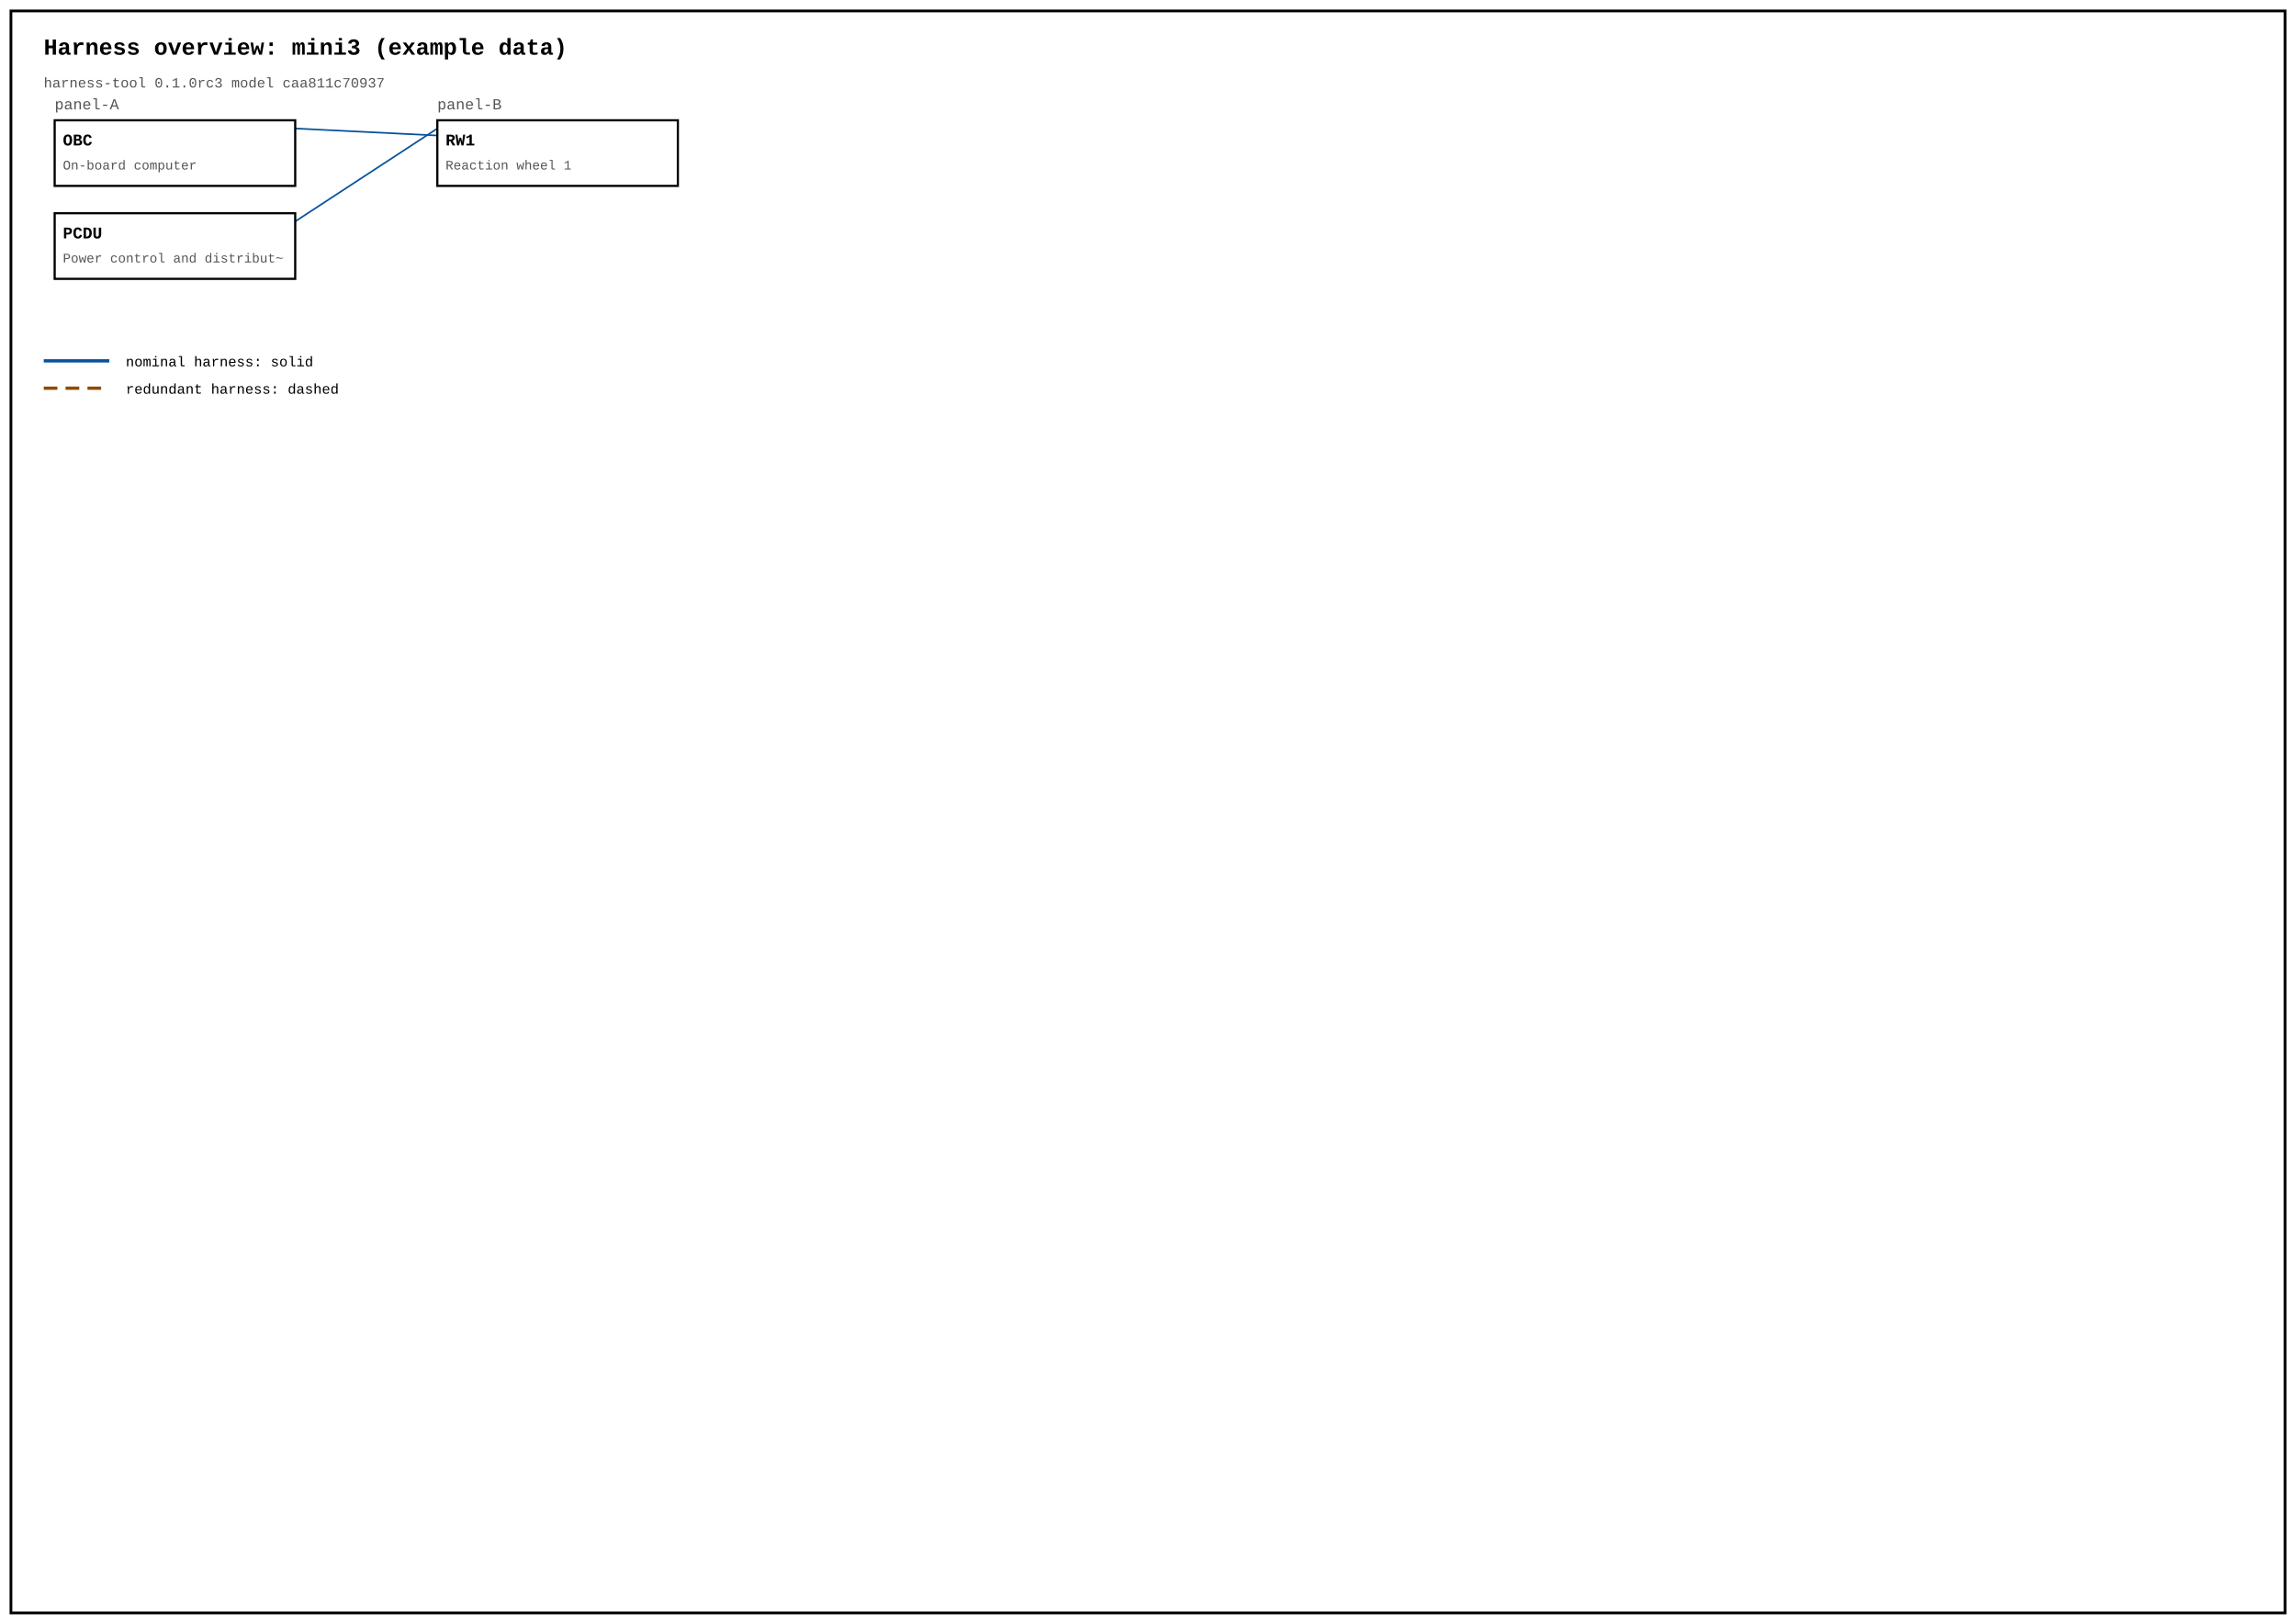
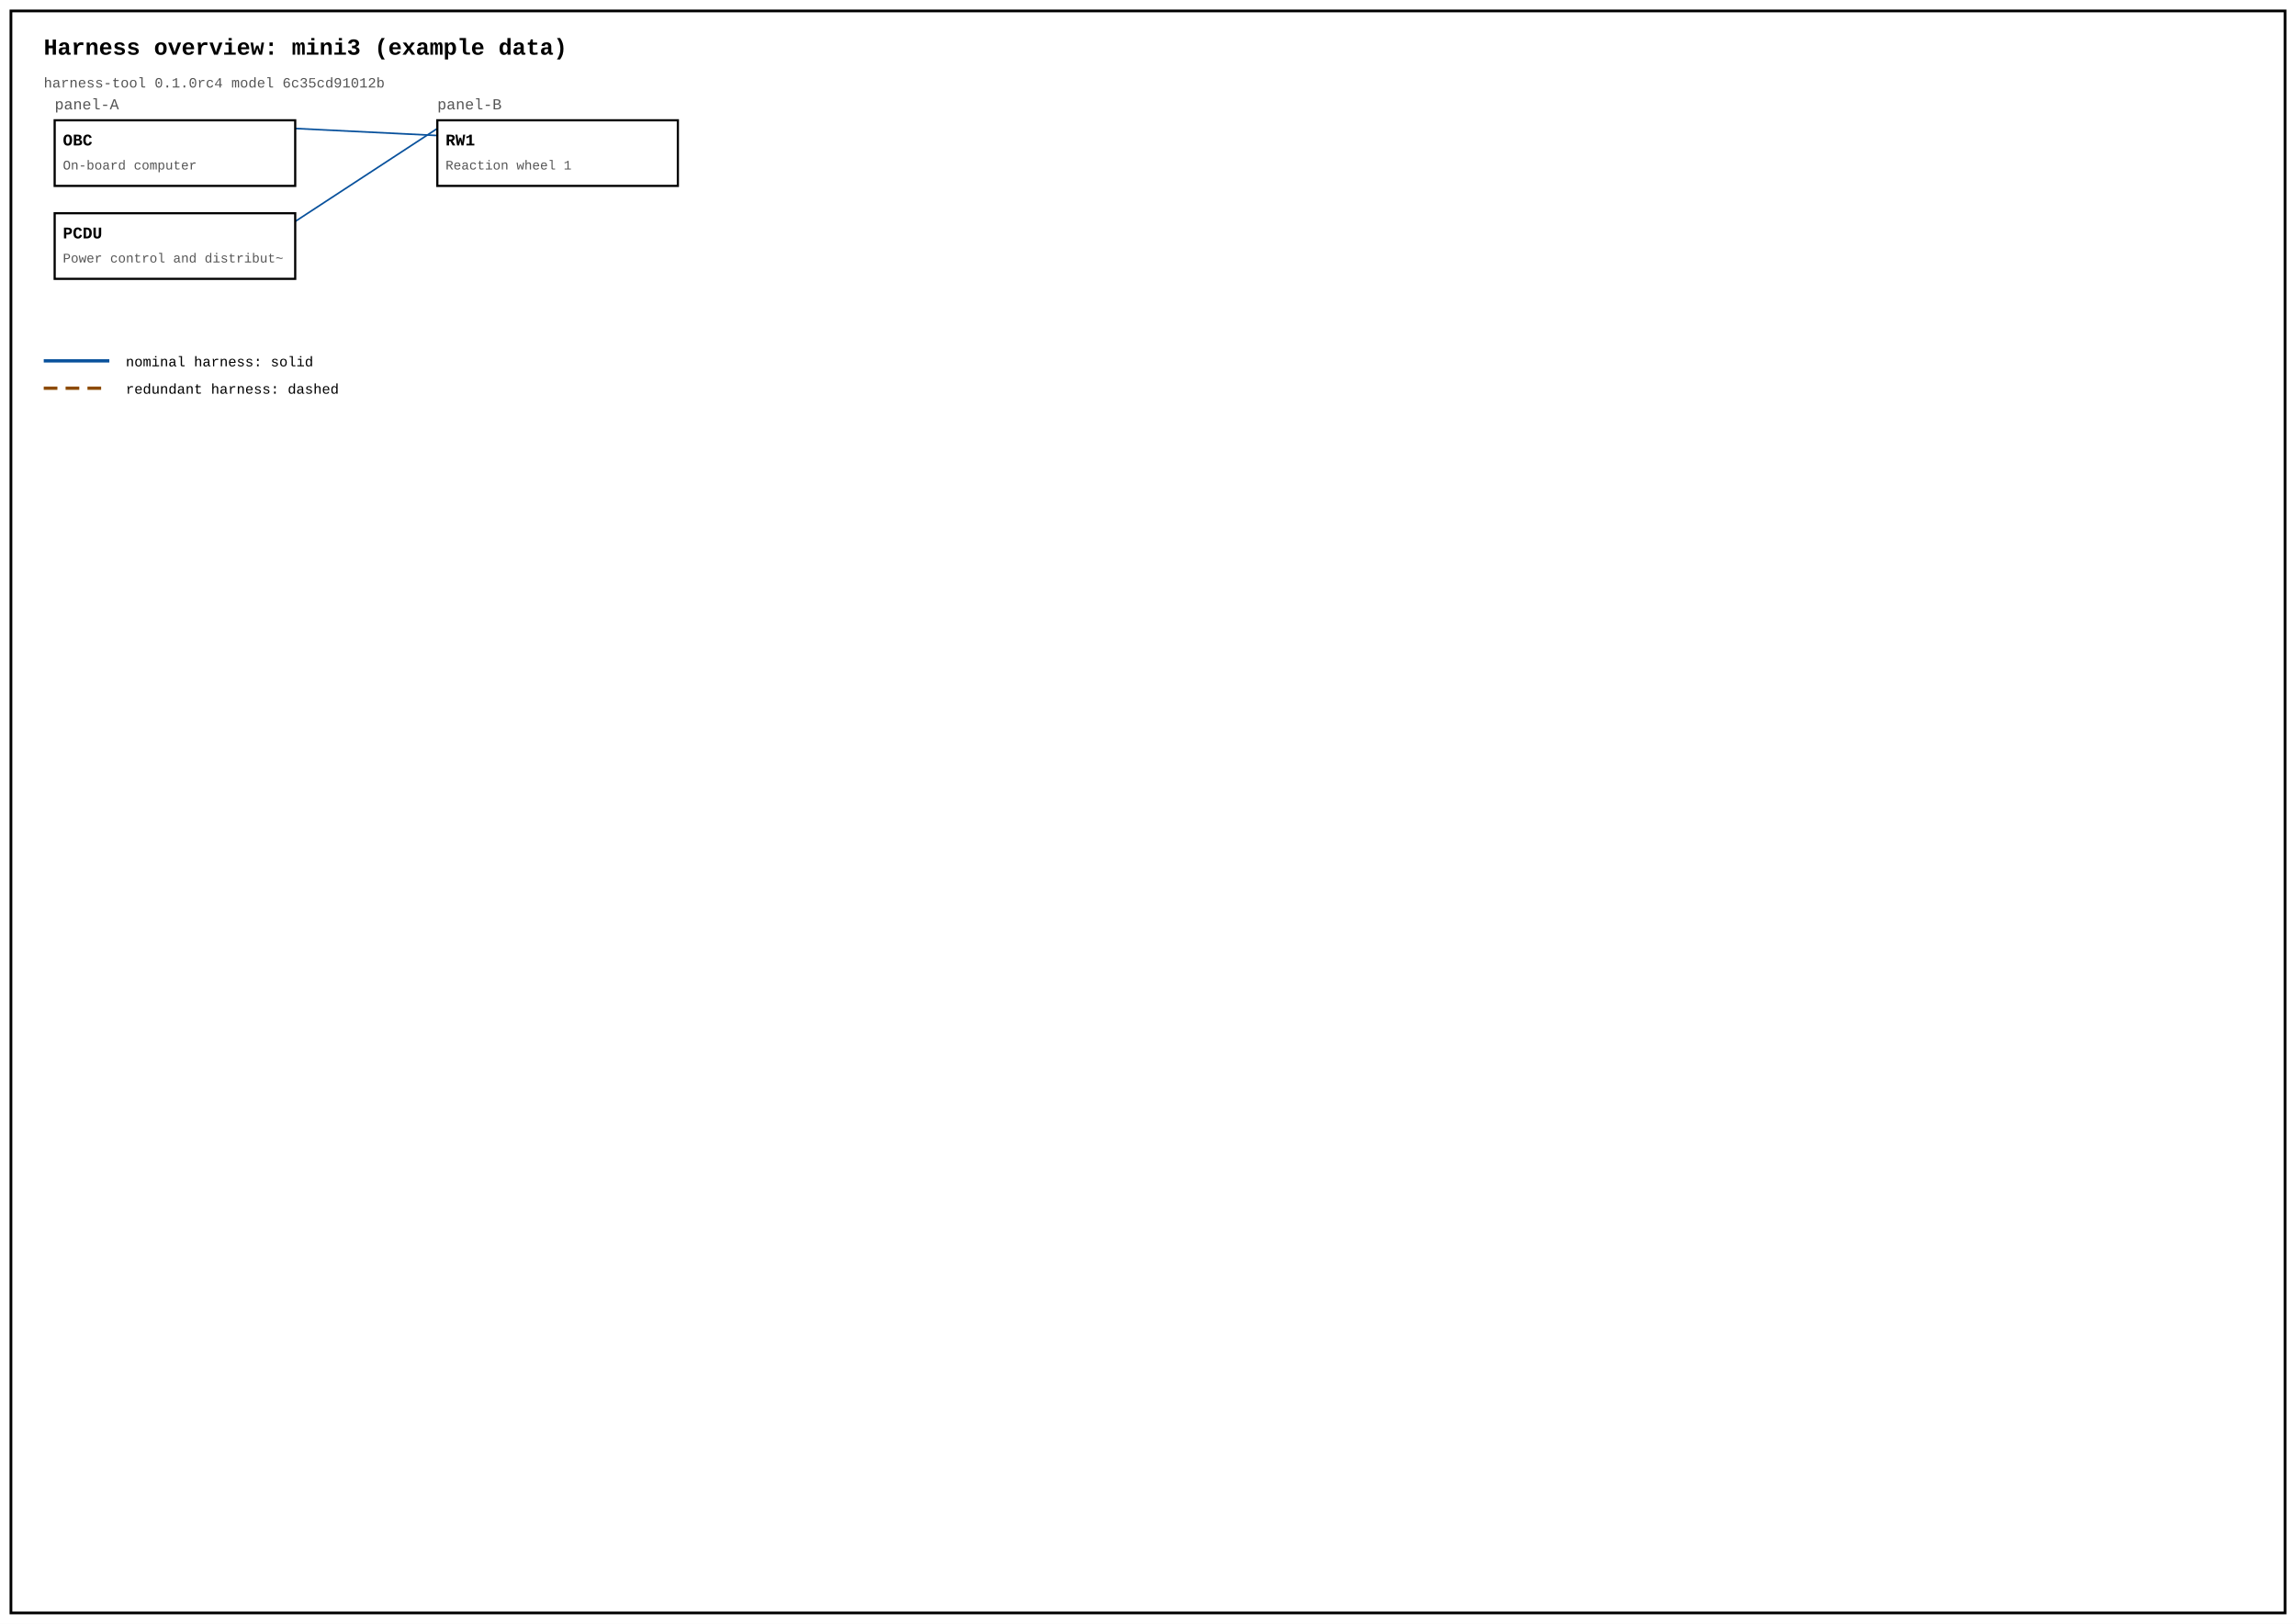
<svg xmlns="http://www.w3.org/2000/svg" width="420mm" height="297mm" viewBox="0 0 420 297" font-family="Courier New, Courier, monospace">
  <rect x="0" y="0" width="420" height="297" fill="#ffffff" />
  <rect x="2" y="2" width="416" height="293" fill="none" stroke="#000000" stroke-width="0.5" />
  <text x="8" y="10" font-size="4.2" font-weight="bold" text-anchor="start" fill="#000000">Harness overview: mini3 (example data)</text>
-   <text x="8" y="16" font-size="2.6" text-anchor="start" fill="#555555">harness-tool 0.1.0rc3 model caa811c70937</text>
+   <text x="8" y="16" font-size="2.6" text-anchor="start" fill="#555555">harness-tool 0.1.0rc4 model 6c35cd91012b</text>
  <text x="10" y="20" font-size="2.8" text-anchor="start" fill="#555555">panel-A</text>
  <text x="80" y="20" font-size="2.8" text-anchor="start" fill="#555555">panel-B</text>
  <line x1="54" y1="40.5" x2="80" y2="23.5" stroke="#08519c" stroke-width="0.3" />
  <line x1="54" y1="23.5" x2="80" y2="24.786" stroke="#08519c" stroke-width="0.3" />
  <rect x="10" y="22" width="44" height="12" fill="#ffffff" stroke="#000000" stroke-width="0.4" />
  <text x="11.5" y="26.6" font-size="3" font-weight="bold" text-anchor="start" fill="#000000">OBC</text>
  <text x="11.5" y="31" font-size="2.4" text-anchor="start" fill="#555555">On-board computer</text>
  <rect x="10" y="39" width="44" height="12" fill="#ffffff" stroke="#000000" stroke-width="0.4" />
  <text x="11.5" y="43.6" font-size="3" font-weight="bold" text-anchor="start" fill="#000000">PCDU</text>
  <text x="11.5" y="48" font-size="2.4" text-anchor="start" fill="#555555">Power control and distribut~</text>
  <rect x="80" y="22" width="44" height="12" fill="#ffffff" stroke="#000000" stroke-width="0.4" />
  <text x="81.5" y="26.6" font-size="3" font-weight="bold" text-anchor="start" fill="#000000">RW1</text>
  <text x="81.5" y="31" font-size="2.4" text-anchor="start" fill="#555555">Reaction wheel 1</text>
  <line x1="8" y1="66" x2="20" y2="66" stroke="#08519c" stroke-width="0.6" />
  <text x="23" y="67" font-size="2.6" text-anchor="start" fill="#000000">nominal harness: solid</text>
  <line x1="8" y1="71" x2="20" y2="71" stroke="#8c4a00" stroke-width="0.6" stroke-dasharray="2.5 1.5" />
  <text x="23" y="72" font-size="2.6" text-anchor="start" fill="#000000">redundant harness: dashed</text>
</svg>
